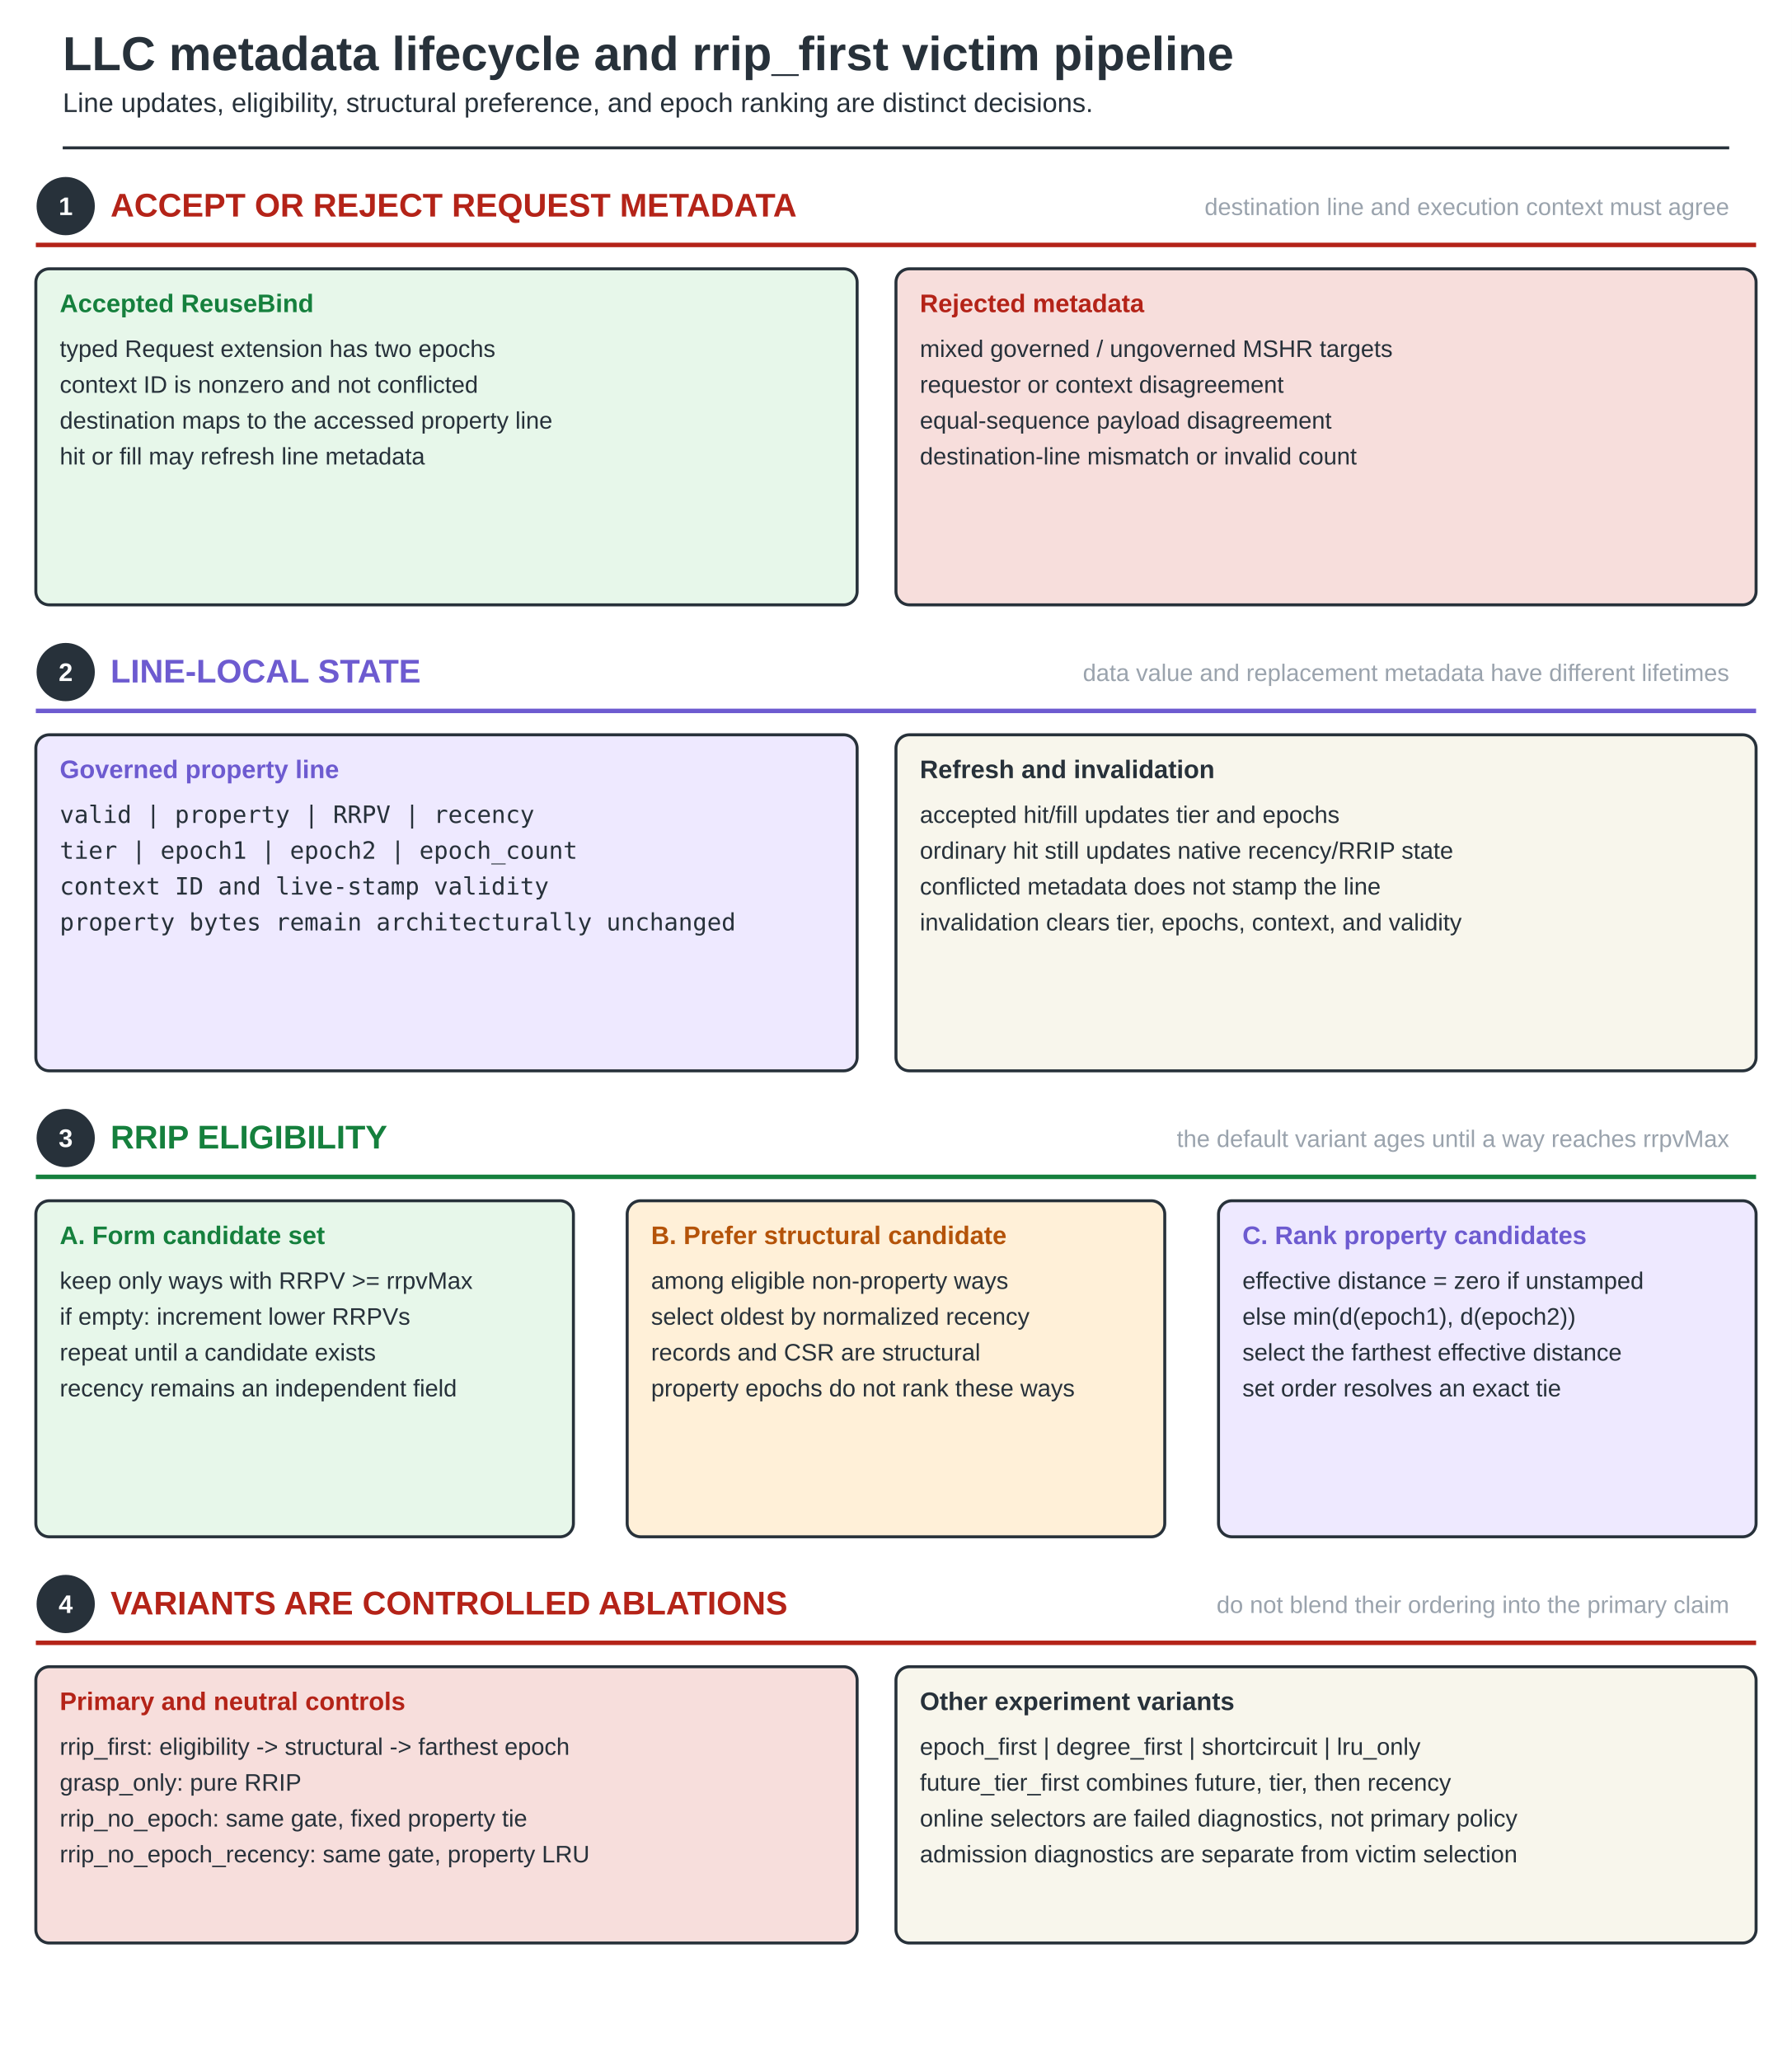
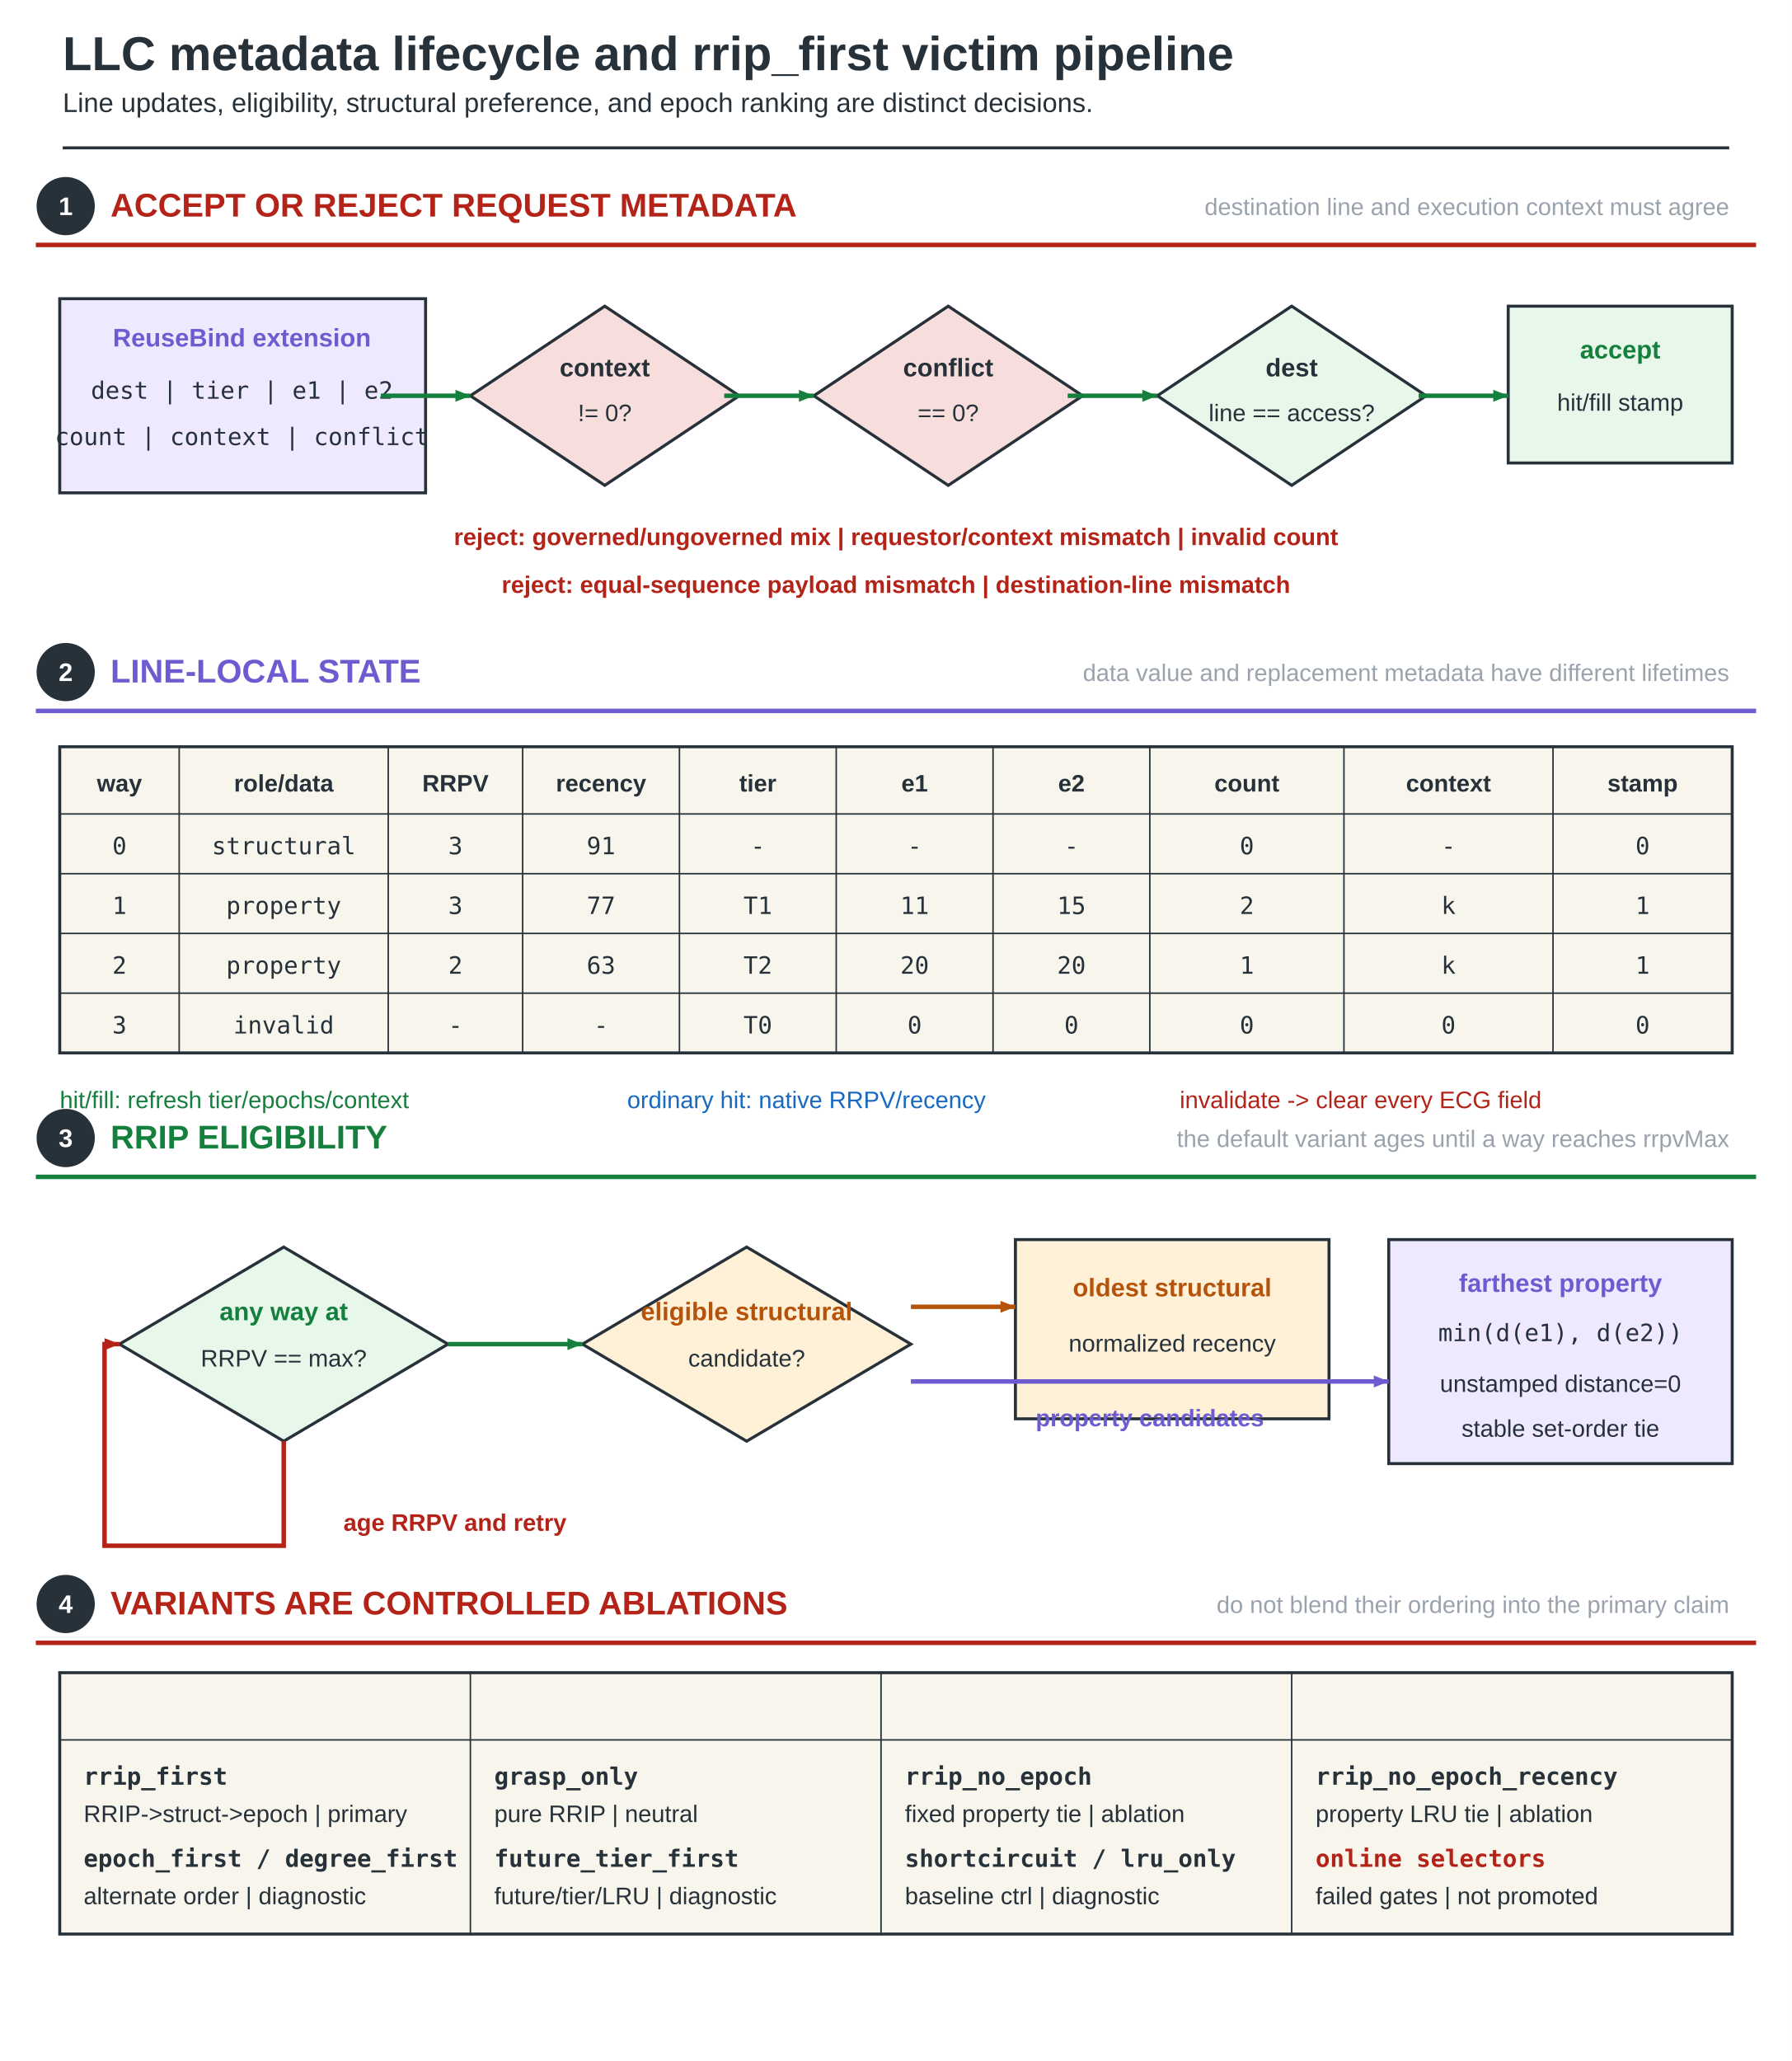
<svg xmlns="http://www.w3.org/2000/svg" width="1200" height="1380" viewBox="0 0 1200 1380" role="img" aria-labelledby="title desc" fill="#27313A" data-figure-schema="ecg-public/v1">
  <defs>
    <marker id="arrow-blue" viewBox="0 0 10 8" markerWidth="10" markerHeight="8" refX="10" refY="4" orient="auto" markerUnits="userSpaceOnUse">
      <path d="M0 0 L10 4 L0 8 Z" fill="#1769C2" />
    </marker>
    <marker id="arrow-green" viewBox="0 0 10 8" markerWidth="10" markerHeight="8" refX="10" refY="4" orient="auto" markerUnits="userSpaceOnUse">
      <path d="M0 0 L10 4 L0 8 Z" fill="#15803D" />
    </marker>
    <marker id="arrow-amber" viewBox="0 0 10 8" markerWidth="10" markerHeight="8" refX="10" refY="4" orient="auto" markerUnits="userSpaceOnUse">
      <path d="M0 0 L10 4 L0 8 Z" fill="#B45309" />
    </marker>
    <marker id="arrow-red" viewBox="0 0 10 8" markerWidth="10" markerHeight="8" refX="10" refY="4" orient="auto" markerUnits="userSpaceOnUse">
      <path d="M0 0 L10 4 L0 8 Z" fill="#B42318" />
    </marker>
    <marker id="arrow-purple" viewBox="0 0 10 8" markerWidth="10" markerHeight="8" refX="10" refY="4" orient="auto" markerUnits="userSpaceOnUse">
      <path d="M0 0 L10 4 L0 8 Z" fill="#6D5BD0" />
    </marker>
    <marker id="arrow-gray" viewBox="0 0 10 8" markerWidth="10" markerHeight="8" refX="10" refY="4" orient="auto" markerUnits="userSpaceOnUse">
      <path d="M0 0 L10 4 L0 8 Z" fill="#9AA3AD" />
    </marker>
    <marker id="arrow-ink" viewBox="0 0 10 8" markerWidth="10" markerHeight="8" refX="10" refY="4" orient="auto" markerUnits="userSpaceOnUse">
      <path d="M0 0 L10 4 L0 8 Z" fill="#27313A" />
    </marker>
    <style>
      :root { color-scheme: light dark; }
      @media (prefers-color-scheme: dark) {
        [fill="#FFFFFF"]{fill:#1E2327}[stroke="#FFFFFF"]{stroke:#1E2327}
        [fill="#F8F6EC"]{fill:#252A2E}[stroke="#F8F6EC"]{stroke:#252A2E}
        [fill="#EDF5FF"]{fill:#273846}[stroke="#EDF5FF"]{stroke:#273846}
        [fill="#E7F7EA"]{fill:#24382A}[stroke="#E7F7EA"]{stroke:#24382A}
        [fill="#FFF0D8"]{fill:#3B3122}[stroke="#FFF0D8"]{stroke:#3B3122}
        [fill="#F7DEDC"]{fill:#3D292A}[stroke="#F7DEDC"]{stroke:#3D292A}
        [fill="#EEE9FF"]{fill:#302C3C}[stroke="#EEE9FF"]{stroke:#302C3C}
        [fill="#27313A"]{fill:#ECE7DD}[stroke="#27313A"]{stroke:#ECE7DD}
        [fill="#9AA3AD"]{fill:#747D86}[stroke="#9AA3AD"]{stroke:#747D86}
        [fill="#1769C2"]{fill:#63A8FF}[stroke="#1769C2"]{stroke:#63A8FF}
        [fill="#15803D"]{fill:#63D68B}[stroke="#15803D"]{stroke:#63D68B}
        [fill="#B45309"]{fill:#F0B35A}[stroke="#B45309"]{stroke:#F0B35A}
        [fill="#6D5BD0"]{fill:#A79BF0}[stroke="#6D5BD0"]{stroke:#A79BF0}
        [fill="#B42318"]{fill:#F09B95}[stroke="#B42318"]{stroke:#F09B95}
      }
      .sans{font-family:Arial,Helvetica,sans-serif}
      .mono{font-family:"SFMono-Regular",Consolas,monospace}
      .title{font-size:32px;font-weight:700}
      .subtitle{font-size:18px}
      .heading{font-size:22px;font-weight:700}
      .label{font-size:17px;font-weight:700}
      .body{font-size:16px}
</style>
  </defs>
  <rect x="0" y="0" width="1200" height="1380" fill="#FFFFFF" />
  <text x="42" y="47" text-anchor="start" class="sans title" fill="#27313A" font-weight="700">LLC metadata lifecycle and rrip_first victim pipeline</text>
  <text x="42" y="75" text-anchor="start" class="sans subtitle" fill="#27313A">Line updates, eligibility, structural preference, and epoch ranking are distinct decisions.</text>
  <line x1="42" y1="99" x2="1158" y2="99" stroke="#27313A" stroke-width="2" />
  <circle cx="44" cy="138" r="19" fill="#27313A" stroke="#27313A" stroke-width="1" />
  <text x="44" y="144" text-anchor="middle" class="sans label" fill="#FFFFFF" font-weight="700">1</text>
  <text x="74" y="145" text-anchor="start" class="sans heading" fill="#B42318" font-weight="700">ACCEPT OR REJECT REQUEST METADATA</text>
  <text x="1158" y="144" text-anchor="end" class="sans body" fill="#9AA3AD">destination line and execution context must agree</text>
  <line x1="24" y1="164" x2="1176" y2="164" stroke="#B42318" stroke-width="3" />
-   <rect x="24" y="180" width="550" height="225" rx="9" fill="#E7F7EA" stroke="#27313A" stroke-width="2" />
-   <text x="40" y="209" text-anchor="start" class="sans label" fill="#15803D" font-weight="700">Accepted ReuseBind</text>
-   <text x="40" y="239" text-anchor="start" class="sans body" fill="#27313A">typed Request extension has two epochs</text>
-   <text x="40" y="263" text-anchor="start" class="sans body" fill="#27313A">context ID is nonzero and not conflicted</text>
-   <text x="40" y="287" text-anchor="start" class="sans body" fill="#27313A">destination maps to the accessed property line</text>
-   <text x="40" y="311" text-anchor="start" class="sans body" fill="#27313A">hit or fill may refresh line metadata</text>
-   <rect x="600" y="180" width="576" height="225" rx="9" fill="#F7DEDC" stroke="#27313A" stroke-width="2" />
-   <text x="616" y="209" text-anchor="start" class="sans label" fill="#B42318" font-weight="700">Rejected metadata</text>
-   <text x="616" y="239" text-anchor="start" class="sans body" fill="#27313A">mixed governed / ungoverned MSHR targets</text>
-   <text x="616" y="263" text-anchor="start" class="sans body" fill="#27313A">requestor or context disagreement</text>
-   <text x="616" y="287" text-anchor="start" class="sans body" fill="#27313A">equal-sequence payload disagreement</text>
-   <text x="616" y="311" text-anchor="start" class="sans body" fill="#27313A">destination-line mismatch or invalid count</text>
+   <rect x="40" y="200" width="245" height="130" rx="0" fill="#EEE9FF" stroke="#27313A" stroke-width="2" />
+   <text x="162" y="232" text-anchor="middle" class="sans label" fill="#6D5BD0" font-weight="700">ReuseBind extension</text>
+   <text x="162" y="267" text-anchor="middle" class="mono body" fill="#27313A">dest | tier | e1 | e2</text>
+   <text x="162" y="298" text-anchor="middle" class="mono body" fill="#27313A">count | context | conflict</text>
+   <polygon points="405,205.0 495.0,265 405,325.0 315.0,265" fill="#F7DEDC" stroke="#27313A" stroke-width="2" />
+   <text x="405" y="252" text-anchor="middle" class="sans label" fill="#27313A" font-weight="700">context</text>
+   <text x="405" y="282" text-anchor="middle" class="sans body" fill="#27313A">!= 0?</text>
+   <polygon points="635,205.0 725.0,265 635,325.0 545.0,265" fill="#F7DEDC" stroke="#27313A" stroke-width="2" />
+   <text x="635" y="252" text-anchor="middle" class="sans label" fill="#27313A" font-weight="700">conflict</text>
+   <text x="635" y="282" text-anchor="middle" class="sans body" fill="#27313A">== 0?</text>
+   <polygon points="865,205.0 955.0,265 865,325.0 775.0,265" fill="#E7F7EA" stroke="#27313A" stroke-width="2" />
+   <text x="865" y="252" text-anchor="middle" class="sans label" fill="#27313A" font-weight="700">dest</text>
+   <text x="865" y="282" text-anchor="middle" class="sans body" fill="#27313A">line == access?</text>
+   <rect x="1010" y="205" width="150" height="105" rx="0" fill="#E7F7EA" stroke="#27313A" stroke-width="2" />
+   <text x="1085" y="240" text-anchor="middle" class="sans label" fill="#15803D" font-weight="700">accept</text>
+   <text x="1085" y="275" text-anchor="middle" class="sans body" fill="#27313A">hit/fill stamp</text>
+   <path d="M255 265 L315 265" fill="none" stroke="#15803D" stroke-width="3" marker-end="url(#arrow-green)" data-flow-kind="control" data-flow-label="ReuseBind extension" />
+   <path d="M485 265 L545 265" fill="none" stroke="#15803D" stroke-width="3" marker-end="url(#arrow-green)" data-flow-kind="control" data-flow-label="context" />
+   <path d="M715 265 L775 265" fill="none" stroke="#15803D" stroke-width="3" marker-end="url(#arrow-green)" data-flow-kind="control" data-flow-label="conflict" />
+   <path d="M950 265 L1010 265" fill="none" stroke="#15803D" stroke-width="3" marker-end="url(#arrow-green)" data-flow-kind="control" data-flow-label="destination line" />
+   <text x="600" y="365" text-anchor="middle" class="sans body" fill="#B42318" font-weight="700">reject: governed/ungoverned mix | requestor/context mismatch | invalid count</text>
+   <text x="600" y="397" text-anchor="middle" class="sans body" fill="#B42318" font-weight="700">reject: equal-sequence payload mismatch | destination-line mismatch</text>
  <circle cx="44" cy="450" r="19" fill="#27313A" stroke="#27313A" stroke-width="1" />
  <text x="44" y="456" text-anchor="middle" class="sans label" fill="#FFFFFF" font-weight="700">2</text>
  <text x="74" y="457" text-anchor="start" class="sans heading" fill="#6D5BD0" font-weight="700">LINE-LOCAL STATE</text>
  <text x="1158" y="456" text-anchor="end" class="sans body" fill="#9AA3AD">data value and replacement metadata have different lifetimes</text>
  <line x1="24" y1="476" x2="1176" y2="476" stroke="#6D5BD0" stroke-width="3" />
-   <rect x="24" y="492" width="550" height="225" rx="9" fill="#EEE9FF" stroke="#27313A" stroke-width="2" />
-   <text x="40" y="521" text-anchor="start" class="sans label" fill="#6D5BD0" font-weight="700">Governed property line</text>
-   <text x="40" y="551" text-anchor="start" class="mono body" fill="#27313A">valid | property | RRPV | recency</text>
-   <text x="40" y="575" text-anchor="start" class="mono body" fill="#27313A">tier | epoch1 | epoch2 | epoch_count</text>
-   <text x="40" y="599" text-anchor="start" class="mono body" fill="#27313A">context ID and live-stamp validity</text>
-   <text x="40" y="623" text-anchor="start" class="mono body" fill="#27313A">property bytes remain architecturally unchanged</text>
-   <rect x="600" y="492" width="576" height="225" rx="9" fill="#F8F6EC" stroke="#27313A" stroke-width="2" />
-   <text x="616" y="521" text-anchor="start" class="sans label" fill="#27313A" font-weight="700">Refresh and invalidation</text>
-   <text x="616" y="551" text-anchor="start" class="sans body" fill="#27313A">accepted hit/fill updates tier and epochs</text>
-   <text x="616" y="575" text-anchor="start" class="sans body" fill="#27313A">ordinary hit still updates native recency/RRIP state</text>
-   <text x="616" y="599" text-anchor="start" class="sans body" fill="#27313A">conflicted metadata does not stamp the line</text>
-   <text x="616" y="623" text-anchor="start" class="sans body" fill="#27313A">invalidation clears tier, epochs, context, and validity</text>
+   <rect x="40" y="500" width="1120" height="205" rx="0" fill="#F8F6EC" stroke="#27313A" stroke-width="2" />
+   <line x1="120" y1="500" x2="120" y2="705" stroke="#27313A" stroke-width="1" />
+   <line x1="260" y1="500" x2="260" y2="705" stroke="#27313A" stroke-width="1" />
+   <line x1="350" y1="500" x2="350" y2="705" stroke="#27313A" stroke-width="1" />
+   <line x1="455" y1="500" x2="455" y2="705" stroke="#27313A" stroke-width="1" />
+   <line x1="560" y1="500" x2="560" y2="705" stroke="#27313A" stroke-width="1" />
+   <line x1="665" y1="500" x2="665" y2="705" stroke="#27313A" stroke-width="1" />
+   <line x1="770" y1="500" x2="770" y2="705" stroke="#27313A" stroke-width="1" />
+   <line x1="900" y1="500" x2="900" y2="705" stroke="#27313A" stroke-width="1" />
+   <line x1="1040" y1="500" x2="1040" y2="705" stroke="#27313A" stroke-width="1" />
+   <line x1="40" y1="545" x2="1160" y2="545" stroke="#27313A" stroke-width="1" />
+   <line x1="40" y1="585" x2="1160" y2="585" stroke="#27313A" stroke-width="1" />
+   <line x1="40" y1="625" x2="1160" y2="625" stroke="#27313A" stroke-width="1" />
+   <line x1="40" y1="665" x2="1160" y2="665" stroke="#27313A" stroke-width="1" />
+   <text x="80.0" y="530" text-anchor="middle" class="sans body" fill="#27313A" font-weight="700">way</text>
+   <text x="190.0" y="530" text-anchor="middle" class="sans body" fill="#27313A" font-weight="700">role/data</text>
+   <text x="305.0" y="530" text-anchor="middle" class="sans body" fill="#27313A" font-weight="700">RRPV</text>
+   <text x="402.5" y="530" text-anchor="middle" class="sans body" fill="#27313A" font-weight="700">recency</text>
+   <text x="507.5" y="530" text-anchor="middle" class="sans body" fill="#27313A" font-weight="700">tier</text>
+   <text x="612.5" y="530" text-anchor="middle" class="sans body" fill="#27313A" font-weight="700">e1</text>
+   <text x="717.5" y="530" text-anchor="middle" class="sans body" fill="#27313A" font-weight="700">e2</text>
+   <text x="835.0" y="530" text-anchor="middle" class="sans body" fill="#27313A" font-weight="700">count</text>
+   <text x="970.0" y="530" text-anchor="middle" class="sans body" fill="#27313A" font-weight="700">context</text>
+   <text x="1100.0" y="530" text-anchor="middle" class="sans body" fill="#27313A" font-weight="700">stamp</text>
+   <text x="80.0" y="572" text-anchor="middle" class="mono body" fill="#27313A">0</text>
+   <text x="190.0" y="572" text-anchor="middle" class="mono body" fill="#27313A">structural</text>
+   <text x="305.0" y="572" text-anchor="middle" class="mono body" fill="#27313A">3</text>
+   <text x="402.5" y="572" text-anchor="middle" class="mono body" fill="#27313A">91</text>
+   <text x="507.5" y="572" text-anchor="middle" class="mono body" fill="#27313A">-</text>
+   <text x="612.5" y="572" text-anchor="middle" class="mono body" fill="#27313A">-</text>
+   <text x="717.5" y="572" text-anchor="middle" class="mono body" fill="#27313A">-</text>
+   <text x="835.0" y="572" text-anchor="middle" class="mono body" fill="#27313A">0</text>
+   <text x="970.0" y="572" text-anchor="middle" class="mono body" fill="#27313A">-</text>
+   <text x="1100.0" y="572" text-anchor="middle" class="mono body" fill="#27313A">0</text>
+   <text x="80.0" y="612" text-anchor="middle" class="mono body" fill="#27313A">1</text>
+   <text x="190.0" y="612" text-anchor="middle" class="mono body" fill="#27313A">property</text>
+   <text x="305.0" y="612" text-anchor="middle" class="mono body" fill="#27313A">3</text>
+   <text x="402.5" y="612" text-anchor="middle" class="mono body" fill="#27313A">77</text>
+   <text x="507.5" y="612" text-anchor="middle" class="mono body" fill="#27313A">T1</text>
+   <text x="612.5" y="612" text-anchor="middle" class="mono body" fill="#27313A">11</text>
+   <text x="717.5" y="612" text-anchor="middle" class="mono body" fill="#27313A">15</text>
+   <text x="835.0" y="612" text-anchor="middle" class="mono body" fill="#27313A">2</text>
+   <text x="970.0" y="612" text-anchor="middle" class="mono body" fill="#27313A">k</text>
+   <text x="1100.0" y="612" text-anchor="middle" class="mono body" fill="#27313A">1</text>
+   <text x="80.0" y="652" text-anchor="middle" class="mono body" fill="#27313A">2</text>
+   <text x="190.0" y="652" text-anchor="middle" class="mono body" fill="#27313A">property</text>
+   <text x="305.0" y="652" text-anchor="middle" class="mono body" fill="#27313A">2</text>
+   <text x="402.5" y="652" text-anchor="middle" class="mono body" fill="#27313A">63</text>
+   <text x="507.5" y="652" text-anchor="middle" class="mono body" fill="#27313A">T2</text>
+   <text x="612.5" y="652" text-anchor="middle" class="mono body" fill="#27313A">20</text>
+   <text x="717.5" y="652" text-anchor="middle" class="mono body" fill="#27313A">20</text>
+   <text x="835.0" y="652" text-anchor="middle" class="mono body" fill="#27313A">1</text>
+   <text x="970.0" y="652" text-anchor="middle" class="mono body" fill="#27313A">k</text>
+   <text x="1100.0" y="652" text-anchor="middle" class="mono body" fill="#27313A">1</text>
+   <text x="80.0" y="692" text-anchor="middle" class="mono body" fill="#27313A">3</text>
+   <text x="190.0" y="692" text-anchor="middle" class="mono body" fill="#27313A">invalid</text>
+   <text x="305.0" y="692" text-anchor="middle" class="mono body" fill="#27313A">-</text>
+   <text x="402.5" y="692" text-anchor="middle" class="mono body" fill="#27313A">-</text>
+   <text x="507.5" y="692" text-anchor="middle" class="mono body" fill="#27313A">T0</text>
+   <text x="612.5" y="692" text-anchor="middle" class="mono body" fill="#27313A">0</text>
+   <text x="717.5" y="692" text-anchor="middle" class="mono body" fill="#27313A">0</text>
+   <text x="835.0" y="692" text-anchor="middle" class="mono body" fill="#27313A">0</text>
+   <text x="970.0" y="692" text-anchor="middle" class="mono body" fill="#27313A">0</text>
+   <text x="1100.0" y="692" text-anchor="middle" class="mono body" fill="#27313A">0</text>
+   <text x="40" y="742" text-anchor="start" class="sans body" fill="#15803D">hit/fill: refresh tier/epochs/context</text>
+   <text x="420" y="742" text-anchor="start" class="sans body" fill="#1769C2">ordinary hit: native RRPV/recency</text>
+   <text x="790" y="742" text-anchor="start" class="sans body" fill="#B42318">invalidate -&gt; clear every ECG field</text>
  <circle cx="44" cy="762" r="19" fill="#27313A" stroke="#27313A" stroke-width="1" />
  <text x="44" y="768" text-anchor="middle" class="sans label" fill="#FFFFFF" font-weight="700">3</text>
  <text x="74" y="769" text-anchor="start" class="sans heading" fill="#15803D" font-weight="700">RRIP ELIGIBILITY</text>
  <text x="1158" y="768" text-anchor="end" class="sans body" fill="#9AA3AD">the default variant ages until a way reaches rrpvMax</text>
  <line x1="24" y1="788" x2="1176" y2="788" stroke="#15803D" stroke-width="3" />
-   <rect x="24" y="804" width="360" height="225" rx="9" fill="#E7F7EA" stroke="#27313A" stroke-width="2" />
-   <text x="40" y="833" text-anchor="start" class="sans label" fill="#15803D" font-weight="700">A. Form candidate set</text>
-   <text x="40" y="863" text-anchor="start" class="sans body" fill="#27313A">keep only ways with RRPV &gt;= rrpvMax</text>
-   <text x="40" y="887" text-anchor="start" class="sans body" fill="#27313A">if empty: increment lower RRPVs</text>
-   <text x="40" y="911" text-anchor="start" class="sans body" fill="#27313A">repeat until a candidate exists</text>
-   <text x="40" y="935" text-anchor="start" class="sans body" fill="#27313A">recency remains an independent field</text>
-   <rect x="420" y="804" width="360" height="225" rx="9" fill="#FFF0D8" stroke="#27313A" stroke-width="2" />
-   <text x="436" y="833" text-anchor="start" class="sans label" fill="#B45309" font-weight="700">B. Prefer structural candidate</text>
-   <text x="436" y="863" text-anchor="start" class="sans body" fill="#27313A">among eligible non-property ways</text>
-   <text x="436" y="887" text-anchor="start" class="sans body" fill="#27313A">select oldest by normalized recency</text>
-   <text x="436" y="911" text-anchor="start" class="sans body" fill="#27313A">records and CSR are structural</text>
-   <text x="436" y="935" text-anchor="start" class="sans body" fill="#27313A">property epochs do not rank these ways</text>
-   <rect x="816" y="804" width="360" height="225" rx="9" fill="#EEE9FF" stroke="#27313A" stroke-width="2" />
-   <text x="832" y="833" text-anchor="start" class="sans label" fill="#6D5BD0" font-weight="700">C. Rank property candidates</text>
-   <text x="832" y="863" text-anchor="start" class="sans body" fill="#27313A">effective distance = zero if unstamped</text>
-   <text x="832" y="887" text-anchor="start" class="sans body" fill="#27313A">else min(d(epoch1), d(epoch2))</text>
-   <text x="832" y="911" text-anchor="start" class="sans body" fill="#27313A">select the farthest effective distance</text>
-   <text x="832" y="935" text-anchor="start" class="sans body" fill="#27313A">set order resolves an exact tie</text>
+   <polygon points="190,835.0 300.0,900 190,965.0 80.0,900" fill="#E7F7EA" stroke="#27313A" stroke-width="2" />
+   <text x="190" y="884" text-anchor="middle" class="sans label" fill="#15803D" font-weight="700">any way at</text>
+   <text x="190" y="915" text-anchor="middle" class="sans body" fill="#27313A">RRPV == max?</text>
+   <polygon points="500,835.0 610.0,900 500,965.0 390.0,900" fill="#FFF0D8" stroke="#27313A" stroke-width="2" />
+   <text x="500" y="884" text-anchor="middle" class="sans label" fill="#B45309" font-weight="700">eligible structural</text>
+   <text x="500" y="915" text-anchor="middle" class="sans body" fill="#27313A">candidate?</text>
+   <rect x="680" y="830" width="210" height="120" rx="0" fill="#FFF0D8" stroke="#27313A" stroke-width="2" />
+   <text x="785" y="868" text-anchor="middle" class="sans label" fill="#B45309" font-weight="700">oldest structural</text>
+   <text x="785" y="905" text-anchor="middle" class="sans body" fill="#27313A">normalized recency</text>
+   <rect x="930" y="830" width="230" height="150" rx="0" fill="#EEE9FF" stroke="#27313A" stroke-width="2" />
+   <text x="1045" y="865" text-anchor="middle" class="sans label" fill="#6D5BD0" font-weight="700">farthest property</text>
+   <text x="1045" y="898" text-anchor="middle" class="mono body" fill="#27313A">min(d(e1), d(e2))</text>
+   <text x="1045" y="932" text-anchor="middle" class="sans body" fill="#27313A">unstamped distance=0</text>
+   <text x="1045" y="962" text-anchor="middle" class="sans body" fill="#27313A">stable set-order tie</text>
+   <path d="M300 900 L390 900" fill="none" stroke="#15803D" stroke-width="3" marker-end="url(#arrow-green)" data-flow-kind="control" data-flow-label="RRPV == max?" />
+   <path d="M610 875 L680 875" fill="none" stroke="#B45309" stroke-width="3" marker-end="url(#arrow-amber)" data-flow-kind="control" data-flow-label="eligible structural" />
+   <path d="M610 925 L930 925" fill="none" stroke="#6D5BD0" stroke-width="3" marker-end="url(#arrow-purple)" data-flow-kind="control" data-flow-label="property candidates" />
+   <text x="770" y="955" text-anchor="middle" class="sans body" fill="#6D5BD0" font-weight="700">property candidates</text>
+   <path d="M190 965 L190 1035 L70 1035 L70 900 L80 900" fill="none" stroke="#B42318" stroke-width="3" marker-end="url(#arrow-red)" data-flow-kind="loop" data-flow-label="age RRPV and retry" />
+   <text x="230" y="1025" text-anchor="start" class="sans body" fill="#B42318" font-weight="700">age RRPV and retry</text>
  <circle cx="44" cy="1074" r="19" fill="#27313A" stroke="#27313A" stroke-width="1" />
  <text x="44" y="1080" text-anchor="middle" class="sans label" fill="#FFFFFF" font-weight="700">4</text>
  <text x="74" y="1081" text-anchor="start" class="sans heading" fill="#B42318" font-weight="700">VARIANTS ARE CONTROLLED ABLATIONS</text>
  <text x="1158" y="1080" text-anchor="end" class="sans body" fill="#9AA3AD">do not blend their ordering into the primary claim</text>
  <line x1="24" y1="1100" x2="1176" y2="1100" stroke="#B42318" stroke-width="3" />
-   <rect x="24" y="1116" width="550" height="185" rx="9" fill="#F7DEDC" stroke="#27313A" stroke-width="2" />
-   <text x="40" y="1145" text-anchor="start" class="sans label" fill="#B42318" font-weight="700">Primary and neutral controls</text>
-   <text x="40" y="1175" text-anchor="start" class="sans body" fill="#27313A">rrip_first: eligibility -&gt; structural -&gt; farthest epoch</text>
-   <text x="40" y="1199" text-anchor="start" class="sans body" fill="#27313A">grasp_only: pure RRIP</text>
-   <text x="40" y="1223" text-anchor="start" class="sans body" fill="#27313A">rrip_no_epoch: same gate, fixed property tie</text>
-   <text x="40" y="1247" text-anchor="start" class="sans body" fill="#27313A">rrip_no_epoch_recency: same gate, property LRU</text>
-   <rect x="600" y="1116" width="576" height="185" rx="9" fill="#F8F6EC" stroke="#27313A" stroke-width="2" />
-   <text x="616" y="1145" text-anchor="start" class="sans label" fill="#27313A" font-weight="700">Other experiment variants</text>
-   <text x="616" y="1175" text-anchor="start" class="sans body" fill="#27313A">epoch_first | degree_first | shortcircuit | lru_only</text>
-   <text x="616" y="1199" text-anchor="start" class="sans body" fill="#27313A">future_tier_first combines future, tier, then recency</text>
-   <text x="616" y="1223" text-anchor="start" class="sans body" fill="#27313A">online selectors are failed diagnostics, not primary policy</text>
-   <text x="616" y="1247" text-anchor="start" class="sans body" fill="#27313A">admission diagnostics are separate from victim selection</text>
+   <rect x="40" y="1120" width="1120" height="175" rx="0" fill="#F8F6EC" stroke="#27313A" stroke-width="2" />
+   <line x1="40" y1="1165" x2="1160" y2="1165" stroke="#27313A" stroke-width="1" />
+   <line x1="315" y1="1120" x2="315" y2="1295" stroke="#27313A" stroke-width="1" />
+   <line x1="590" y1="1120" x2="590" y2="1295" stroke="#27313A" stroke-width="1" />
+   <line x1="865" y1="1120" x2="865" y2="1295" stroke="#27313A" stroke-width="1" />
+   <text x="56" y="1195" text-anchor="start" class="mono body" fill="#27313A" font-weight="700">rrip_first</text>
+   <text x="56" y="1220" text-anchor="start" class="sans body" fill="#27313A">RRIP-&gt;struct-&gt;epoch | primary</text>
+   <text x="331" y="1195" text-anchor="start" class="mono body" fill="#27313A" font-weight="700">grasp_only</text>
+   <text x="331" y="1220" text-anchor="start" class="sans body" fill="#27313A">pure RRIP | neutral</text>
+   <text x="606" y="1195" text-anchor="start" class="mono body" fill="#27313A" font-weight="700">rrip_no_epoch</text>
+   <text x="606" y="1220" text-anchor="start" class="sans body" fill="#27313A">fixed property tie | ablation</text>
+   <text x="881" y="1195" text-anchor="start" class="mono body" fill="#27313A" font-weight="700">rrip_no_epoch_recency</text>
+   <text x="881" y="1220" text-anchor="start" class="sans body" fill="#27313A">property LRU tie | ablation</text>
+   <text x="56" y="1250" text-anchor="start" class="mono body" fill="#27313A" font-weight="700">epoch_first / degree_first</text>
+   <text x="56" y="1275" text-anchor="start" class="sans body" fill="#27313A">alternate order | diagnostic</text>
+   <text x="331" y="1250" text-anchor="start" class="mono body" fill="#27313A" font-weight="700">future_tier_first</text>
+   <text x="331" y="1275" text-anchor="start" class="sans body" fill="#27313A">future/tier/LRU | diagnostic</text>
+   <text x="606" y="1250" text-anchor="start" class="mono body" fill="#27313A" font-weight="700">shortcircuit / lru_only</text>
+   <text x="606" y="1275" text-anchor="start" class="sans body" fill="#27313A">baseline ctrl | diagnostic</text>
+   <text x="881" y="1250" text-anchor="start" class="mono body" fill="#B42318" font-weight="700">online selectors</text>
+   <text x="881" y="1275" text-anchor="start" class="sans body" fill="#27313A">failed gates | not promoted</text>
</svg>
